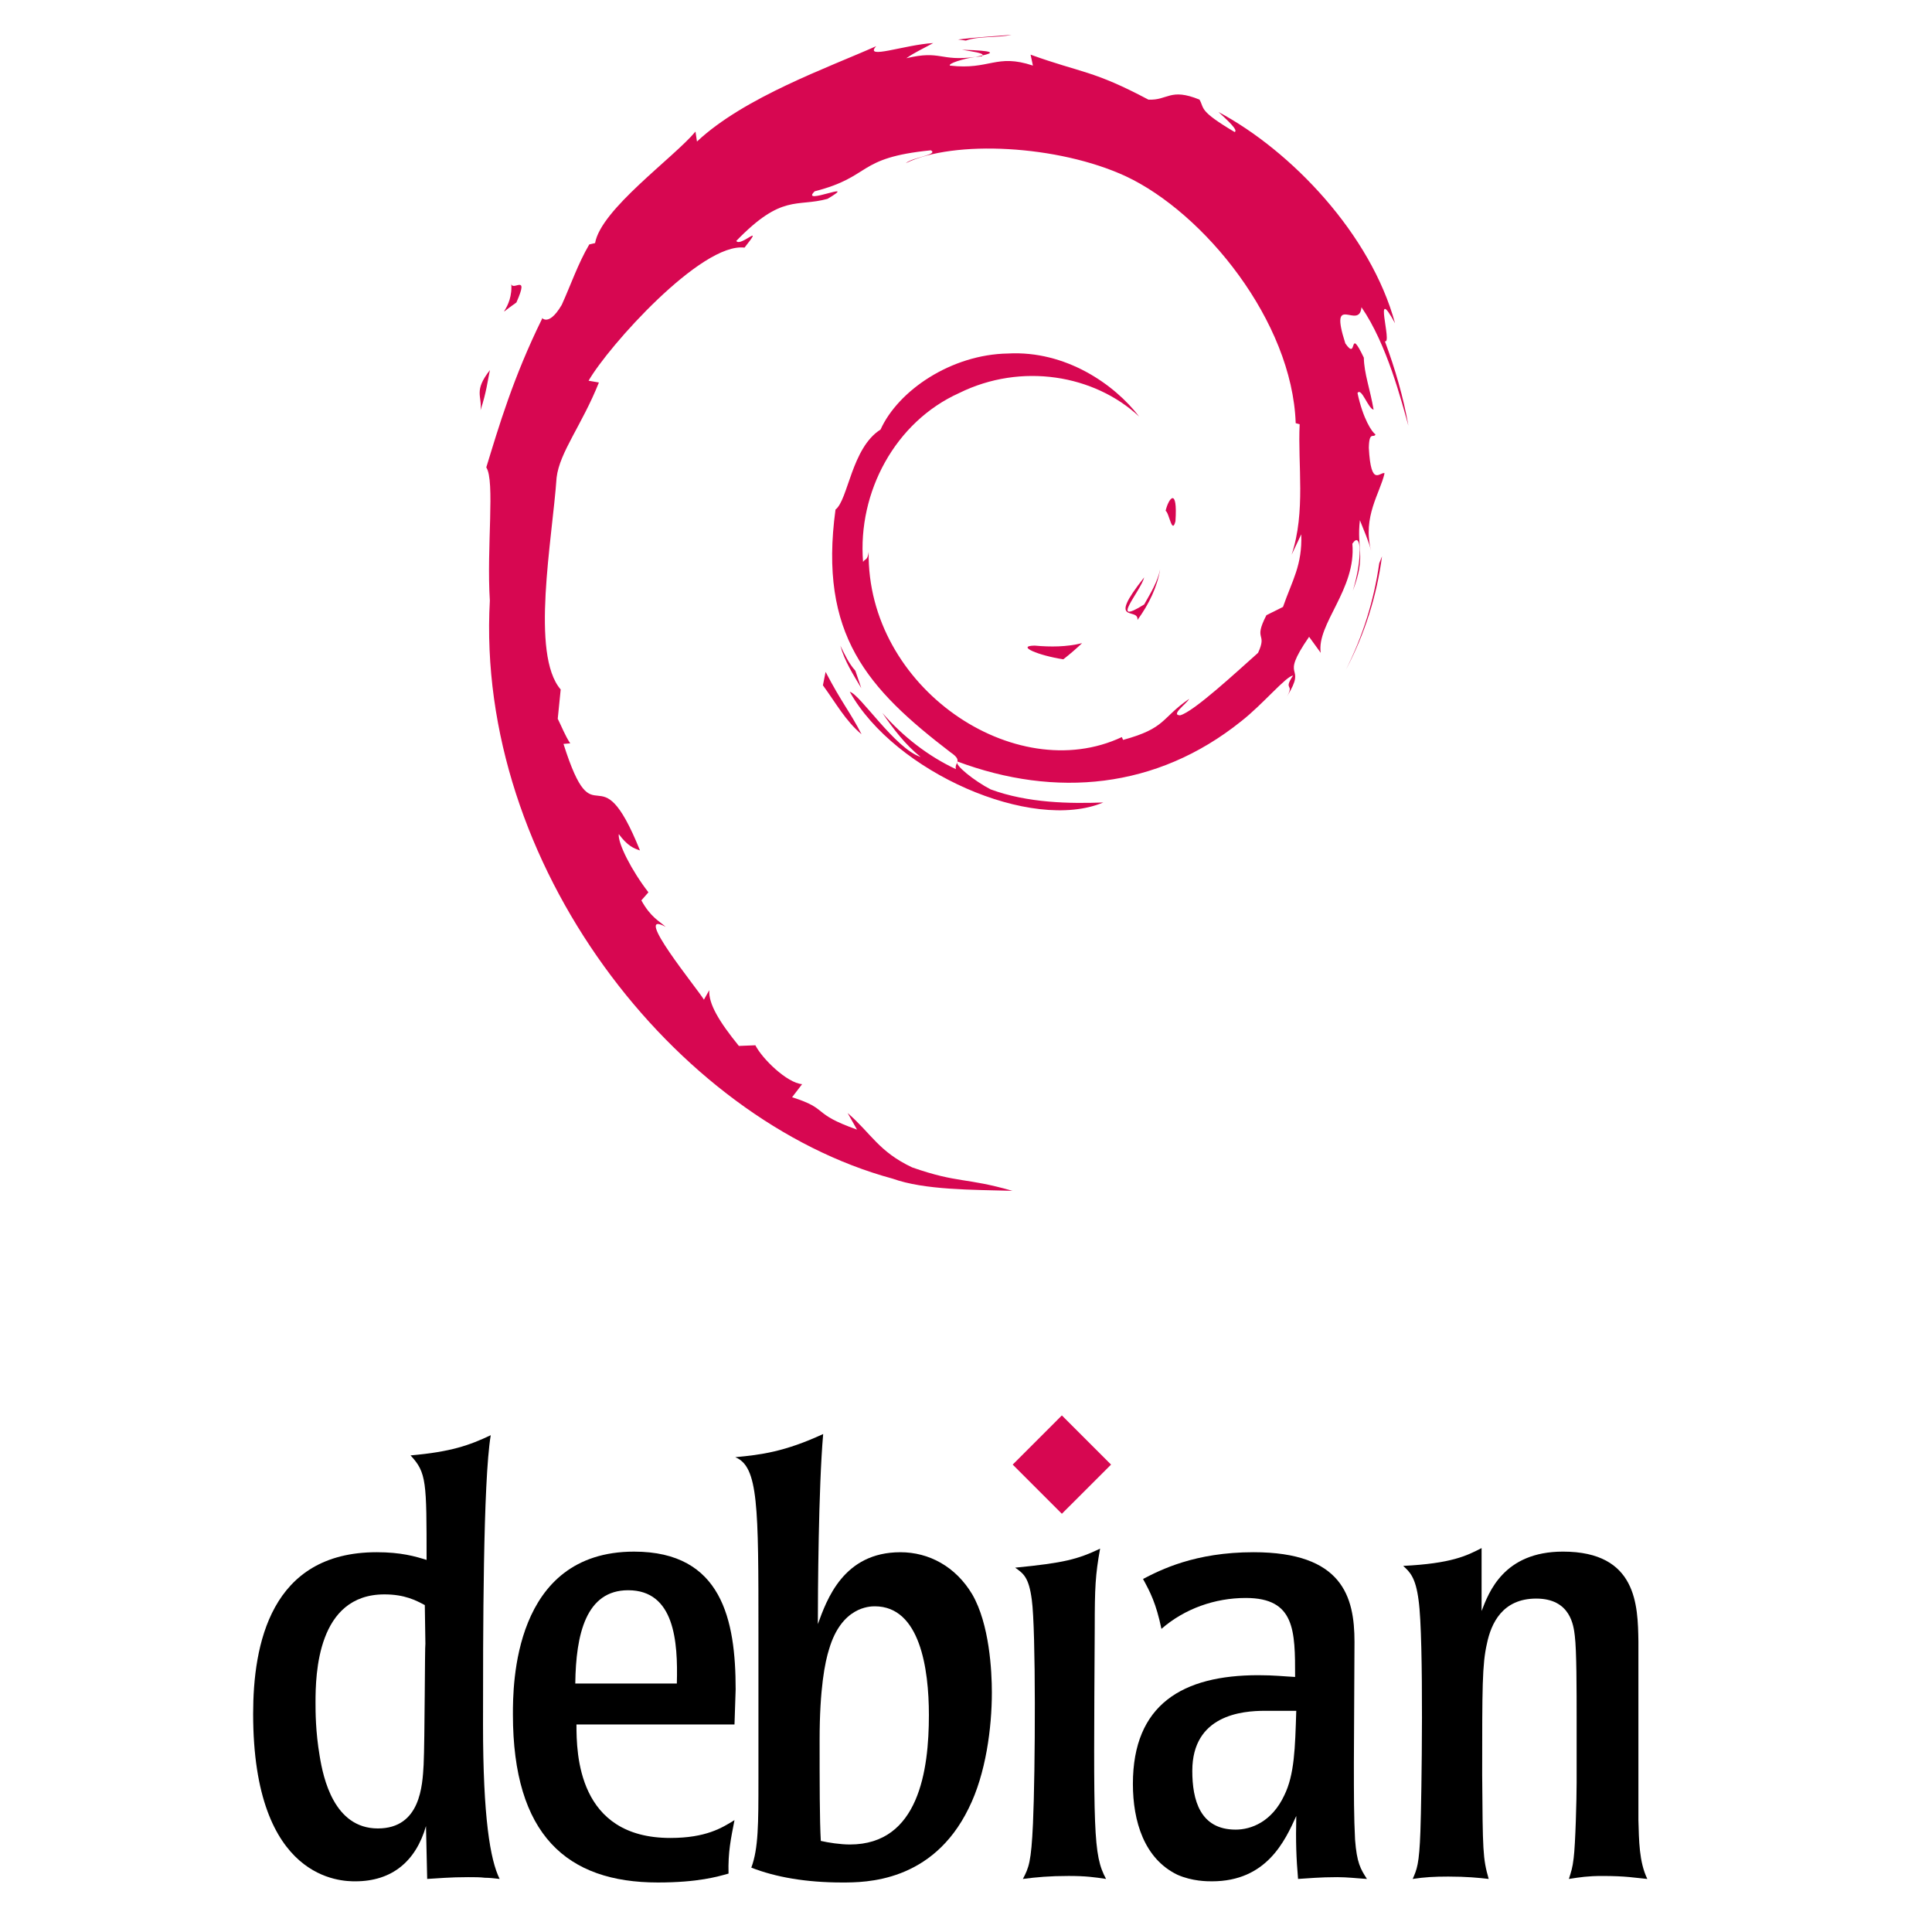
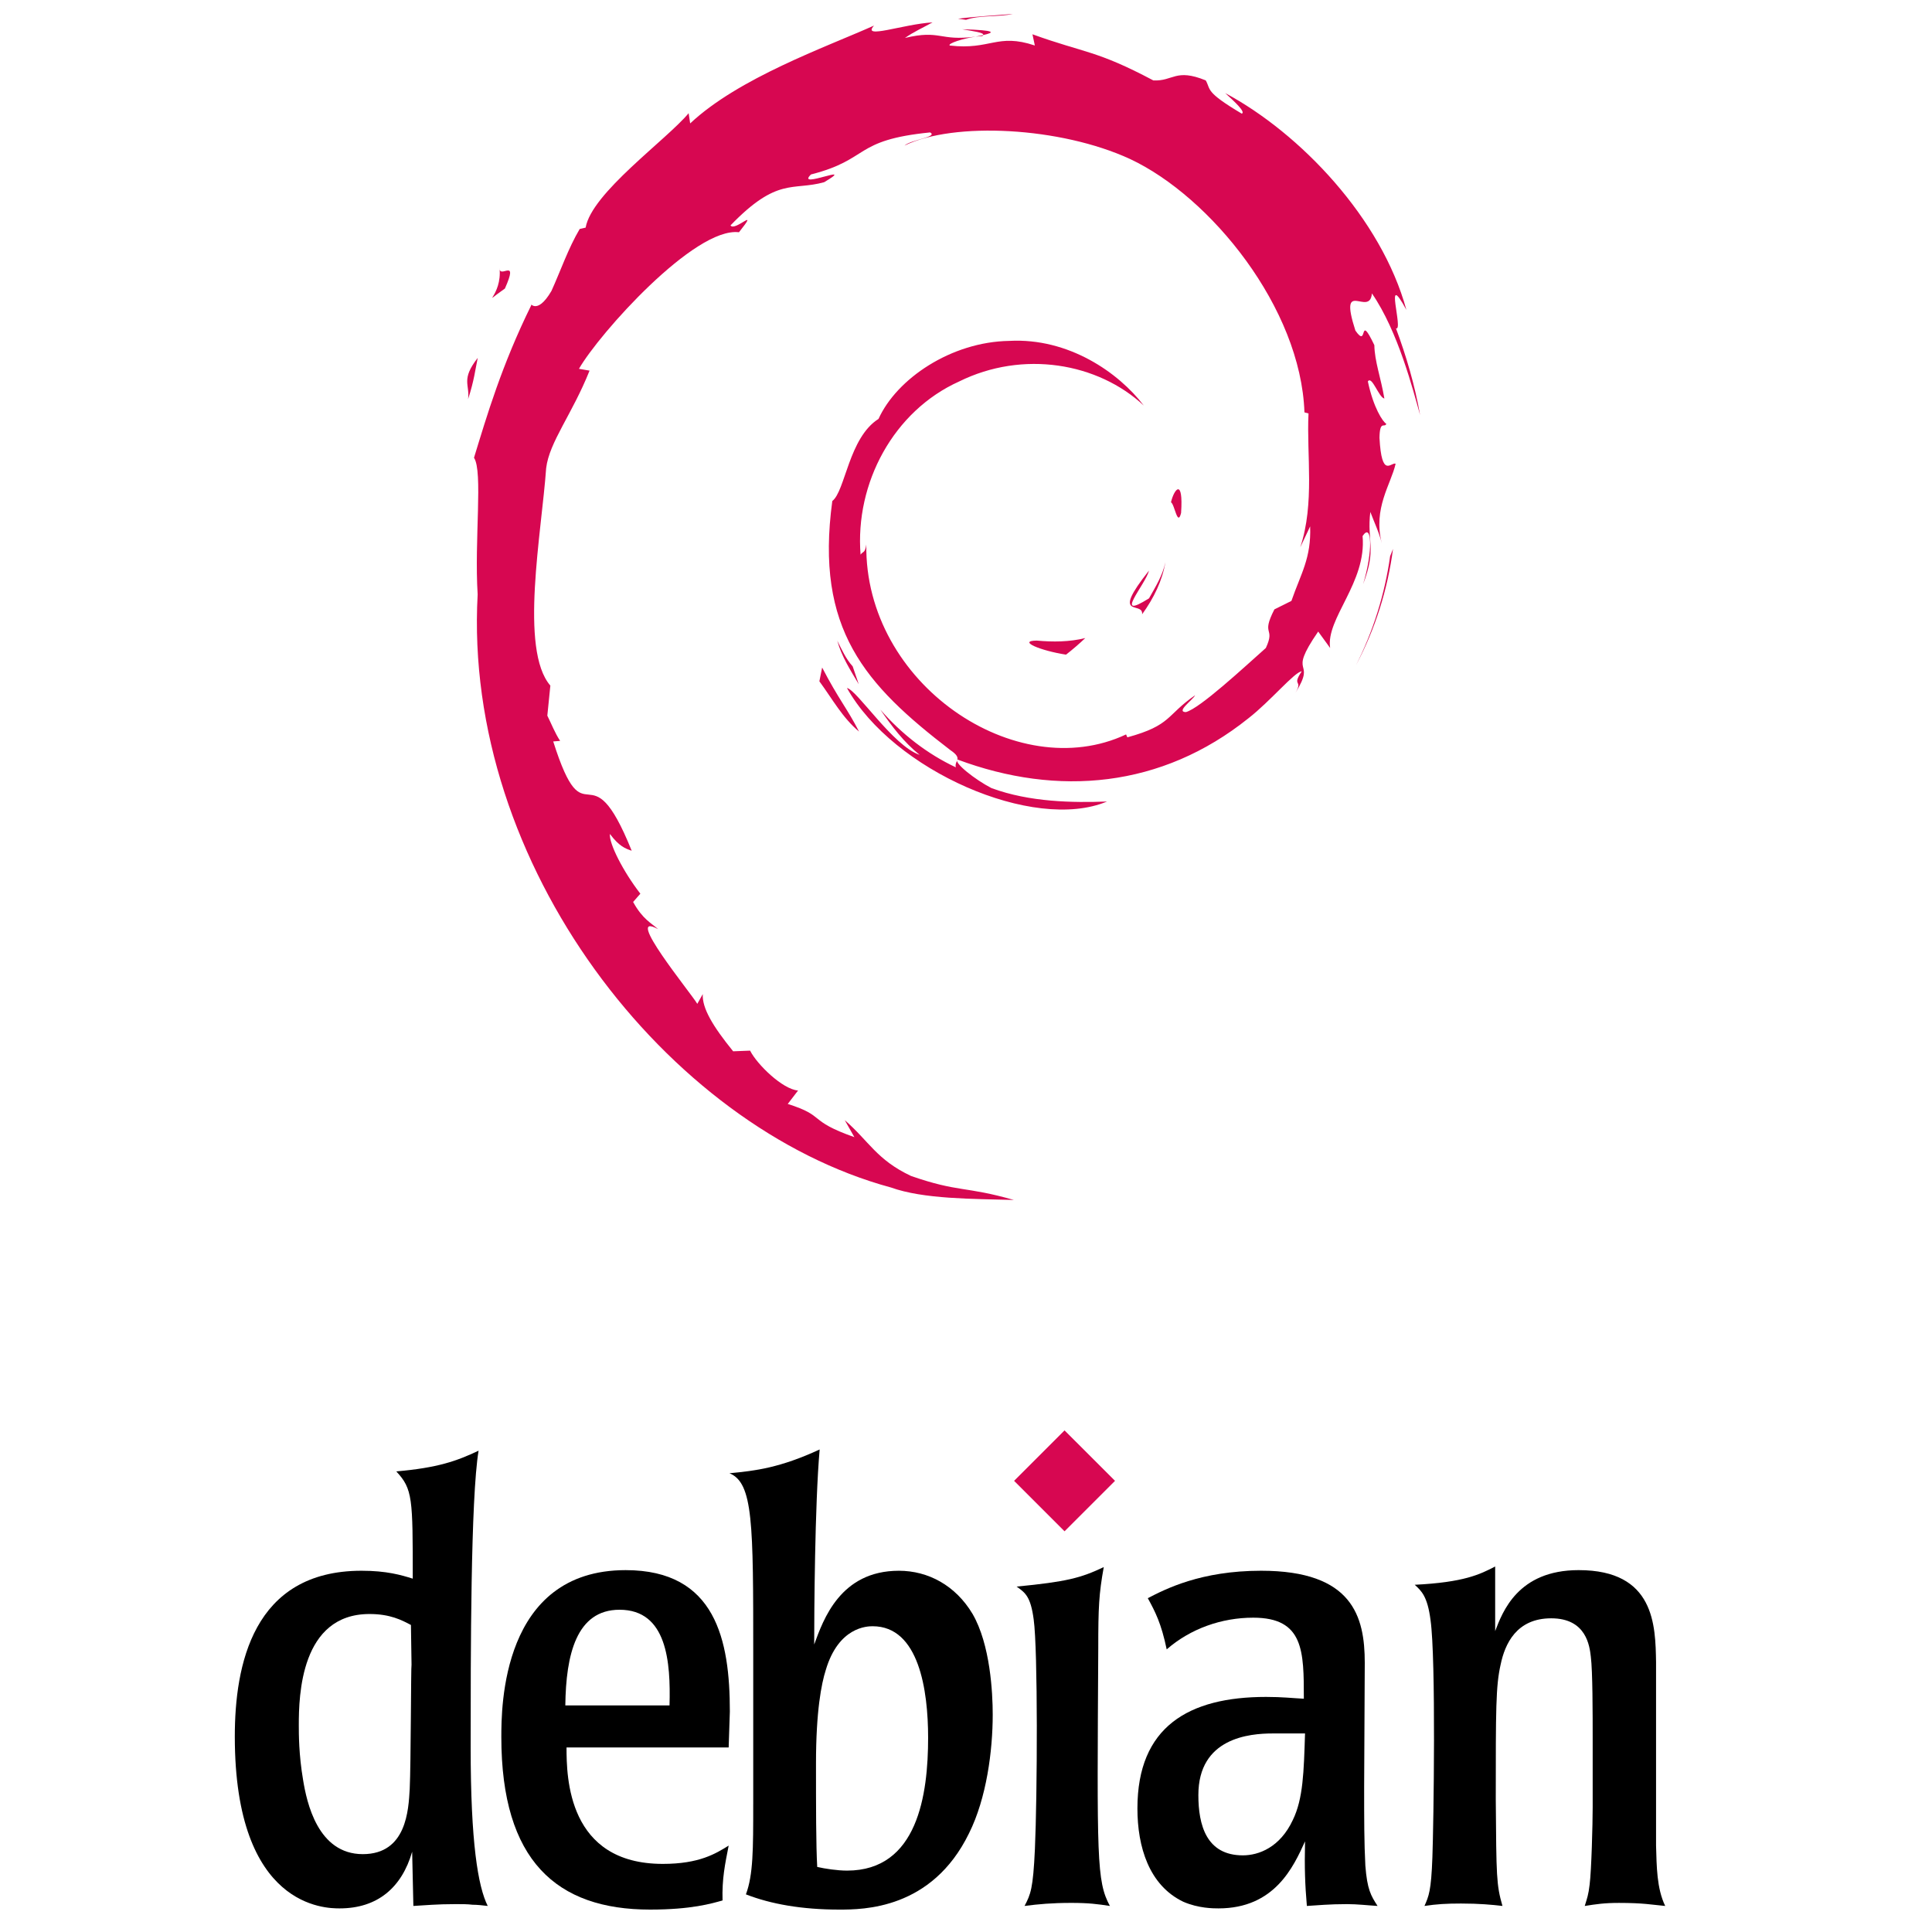
- <svg xmlns="http://www.w3.org/2000/svg" width="35.433" height="35.433" viewBox="0 0 35.433 35.433" overflow="visible" enable-background="new 0 0 108.758 144.133" xml:space="preserve" id="svg2" version="1.1" style="overflow:visible">
+ <svg xmlns="http://www.w3.org/2000/svg" width="354.331" height="354.331" viewBox="0 0 354.331 354.331" overflow="visible" enable-background="new 0 0 108.758 144.133" xml:space="preserve" id="svg2" version="1.1" style="overflow:visible">
  <defs id="defs49" />
-   <g id="Layer_1" transform="matrix(0.2351023,0,0,0.2351023,4.642586,0.6391406)">
+   <g id="Layer_1" transform="matrix(2.412098,0,0,2.412098,43.06399,2.56022)">
    <g id="g7">
      <path d="m 60.969,47.645 c -1.494,0.02 0.281,0.768 2.232,1.069 0.541,-0.422 1.027,-0.846 1.463,-1.26 -1.213,0.297 -2.449,0.304 -3.695,0.191" id="path9" style="fill:#d70751" />
      <path d="m 68.986,45.646 c 0.893,-1.229 1.541,-2.573 1.77,-3.963 -0.201,0.99 -0.736,1.845 -1.244,2.749 -2.793,1.759 -0.264,-1.044 -0.002,-2.111 -3.002,3.783 -0.414,2.268 -0.524,3.325" id="path11" style="fill:#d70751" />
      <path d="m 71.949,37.942 c 0.182,-2.691 -0.529,-1.839 -0.768,-0.814 0.278,0.146 0.499,1.898 0.768,0.814" id="path13" style="fill:#d70751" />
      <path d="m 55.301,1.163 c 0.798,0.142 1.724,0.252 1.591,0.443 0.876,-0.193 1.073,-0.367 -1.591,-0.443" id="path15" style="fill:#d70751" />
      <path d="M 56.893,1.606 56.332,1.723 56.855,1.675 56.893,1.606" id="path17" style="fill:#d70751" />
      <path d="m 81.762,38.962 c 0.09,2.416 -0.705,3.59 -1.424,5.666 l -1.293,0.643 c -1.057,2.054 0.105,1.304 -0.652,2.937 -1.652,1.467 -5.006,4.589 -6.08,4.875 -0.785,-0.017 0.531,-0.926 0.703,-1.281 -2.209,1.516 -1.773,2.276 -5.152,3.199 L 67.766,54.78 c -8.33,3.92 -19.902,-3.847 -19.75,-14.443 -0.088,0.672 -0.253,0.504 -0.437,0.774 -0.43,-5.451 2.518,-10.926 7.49,-13.165 4.863,-2.406 10.564,-1.42 14.045,1.829 -1.912,-2.506 -5.721,-5.163 -10.232,-4.917 -4.421,0.072 -8.558,2.881 -9.938,5.932 -2.264,1.425 -2.528,5.496 -3.514,6.242 -1.329,9.76 2.497,13.975 8.97,18.936 1.016,0.686 0.286,0.791 0.422,1.313 -2.15,-1.006 -4.118,-2.526 -5.738,-4.387 0.86,1.257 1.787,2.479 2.986,3.439 -2.029,-0.685 -4.738,-4.913 -5.527,-5.085 3.495,6.258 14.178,10.975 19.775,8.634 -2.59,0.096 -5.879,0.053 -8.787,-1.022 -1.225,-0.629 -2.884,-1.93 -2.587,-2.173 7.636,2.851 15.522,2.158 22.128,-3.137 1.682,-1.31 3.518,-3.537 4.049,-3.567 -0.799,1.202 0.137,0.578 -0.477,1.639 1.672,-2.701 -0.729,-1.1 1.73,-4.664 l 0.908,1.25 c -0.34,-2.244 2.785,-4.966 2.467,-8.512 0.717,-1.084 0.799,1.168 0.039,3.662 1.055,-2.767 0.279,-3.212 0.549,-5.496 0.291,0.768 0.678,1.583 0.875,2.394 -0.688,-2.675 0.703,-4.503 1.049,-6.058 -0.342,-0.15 -1.061,1.182 -1.227,-1.976 0.025,-1.372 0.383,-0.719 0.52,-1.057 -0.268,-0.155 -0.975,-1.207 -1.404,-3.224 0.309,-0.475 0.832,1.229 1.256,1.298 -0.273,-1.603 -0.742,-2.826 -0.762,-4.057 -1.24,-2.59 -0.439,0.346 -1.443,-1.112 -1.32,-4.114 1.094,-0.955 1.258,-2.823 1.998,2.895 3.137,7.385 3.662,9.244 -0.4,-2.267 -1.045,-4.464 -1.834,-6.589 0.609,0.257 -0.979,-4.663 0.791,-1.405 C 87.189,15.552 81,9.062 75.305,6.018 76,6.655 76.879,7.455 76.565,7.581 73.731,5.896 74.229,5.763 73.823,5.051 71.518,4.112 71.364,5.128 69.839,5.053 65.489,2.745 64.651,2.99 60.648,1.546 L 60.83,2.398 C 57.949,1.438 57.473,2.76 54.36,2.4 54.171,2.253 55.358,1.864 56.336,1.723 53.55,2.091 53.68,1.173 50.954,1.824 51.625,1.353 52.337,1.04 53.053,0.64 50.782,0.778 47.629,1.962 48.602,0.884 44.897,2.538 38.316,4.859 34.623,8.322 L 34.507,7.546 c -1.692,2.031 -7.379,6.066 -7.832,8.699 l -0.453,0.105 c -0.879,1.491 -1.45,3.18 -2.148,4.713 -1.151,1.963 -1.688,0.756 -1.524,1.064 -2.265,4.592 -3.392,8.45 -4.363,11.616 0.692,1.035 0.017,6.232 0.278,10.391 -1.136,20.544 14.418,40.489 31.42,45.093 2.492,0.893 6.197,0.861 9.349,0.949 -3.718,-1.064 -4.198,-0.563 -7.822,-1.826 -2.613,-1.232 -3.185,-2.637 -5.037,-4.244 l 0.733,1.295 c -3.63,-1.285 -2.111,-1.59 -5.065,-2.525 l 0.783,-1.021 c -1.177,-0.09 -3.117,-1.982 -3.647,-3.033 l -1.288,0.051 c -1.546,-1.906 -2.371,-3.283 -2.31,-4.35 l -0.416,0.742 c -0.471,-0.809 -5.691,-7.158 -2.983,-5.68 -0.503,-0.458 -1.172,-0.747 -1.897,-2.066 l 0.551,-0.629 c -1.301,-1.677 -2.398,-3.826 -2.314,-4.542 0.695,0.938 1.177,1.114 1.655,1.275 -3.291,-8.164 -3.476,-0.449 -5.967,-8.31 l 0.526,-0.042 c -0.403,-0.611 -0.65,-1.27 -0.974,-1.919 l 0.23,-2.285 c -2.368,-2.736 -0.662,-11.645 -0.319,-16.53 0.235,-1.986 1.977,-4.101 3.3,-7.418 l -0.806,-0.138 c 1.542,-2.688 8.802,-10.799 12.166,-10.383 1.629,-2.046 -0.324,-0.008 -0.643,-0.522 3.579,-3.703 4.704,-2.616 7.119,-3.283 2.603,-1.545 -2.235,0.604 -1.001,-0.589 4.503,-1.149 3.19,-2.614 9.063,-3.197 0.62,0.352 -1.437,0.544 -1.953,1.001 3.75,-1.836 11.869,-1.417 17.145,1.018 6.117,2.861 12.994,11.314 13.266,19.267 l 0.309,0.083 c -0.156,3.162 0.484,6.819 -0.627,10.177 l 0.751,-1.591" id="path19" style="fill:#d70751" />
      <path d="m 44.658,49.695 -0.211,1.047 c 0.983,1.335 1.763,2.781 3.016,3.821 -0.902,-1.759 -1.571,-2.486 -2.805,-4.868" id="path21" style="fill:#d70751" />
      <path d="m 46.979,49.605 c -0.52,-0.576 -0.826,-1.268 -1.172,-1.956 0.33,1.211 1.006,2.252 1.633,3.312 l -0.461,-1.356" id="path23" style="fill:#d70751" />
      <path d="m 88.063,40.675 -0.219,0.552 c -0.402,2.858 -1.273,5.686 -2.605,8.309 1.472,-2.767 2.421,-5.794 2.824,-8.861" id="path25" style="fill:#d70751" />
      <path d="M 55.598,0.446 C 56.607,0.077 58.08,0.243 59.154,0 57.756,0.117 56.365,0.187 54.992,0.362 l 0.606,0.084" id="path27" style="fill:#d70751" />
      <path d="m 20.127,19.308 c 0.233,2.154 -1.62,2.991 0.41,1.569 1.09,-2.454 -0.424,-0.677 -0.41,-1.569" id="path29" style="fill:#d70751" />
      <path d="m 17.739,29.282 c 0.469,-1.437 0.553,-2.299 0.732,-3.132 -1.293,1.654 -0.596,2.007 -0.732,3.132" id="path31" style="fill:#d70751" />
      <path d="m 13.437,125.506 c -0.045,0.047 -0.045,7.506 -0.138,9.453 -0.092,1.574 -0.232,4.957 -3.568,4.957 -3.429,0 -4.263,-3.939 -4.541,-5.652 -0.324,-1.9 -0.324,-3.477 -0.324,-4.17 0,-2.225 0.139,-8.436 5.375,-8.436 1.576,0 2.456,0.465 3.151,0.834 l 0.045,3.014 z M 0,130.975 c 0,13.066 6.951,13.066 7.97,13.066 2.873,0 4.727,-1.576 5.514,-4.309 l 0.093,4.123 c 0.881,-0.047 1.761,-0.139 3.197,-0.139 0.51,0 0.926,0 1.298,0.047 0.371,0 0.741,0.045 1.158,0.092 -0.741,-1.482 -1.297,-4.818 -1.297,-12.049 0,-7.043 0,-18.951 0.602,-22.566 -1.667,0.789 -3.105,1.299 -6.256,1.576 1.251,1.344 1.251,2.039 1.251,8.154 -0.879,-0.277 -1.992,-0.602 -3.892,-0.602 C 1.344,118.369 0,125.598 0,130.975" id="path33" />
      <path d="m 25.13,128.609 c 0.047,-3.846 0.835,-7.275 4.124,-7.275 3.615,0 3.891,3.984 3.799,7.275 H 25.13 z m 12.51,0.465 c 0,-5.422 -1.065,-10.752 -7.923,-10.752 -9.452,0 -9.452,10.475 -9.452,12.697 0,9.406 4.216,13.113 11.306,13.113 3.149,0 4.68,-0.461 5.514,-0.695 -0.046,-1.668 0.185,-2.734 0.465,-4.17 -0.975,0.604 -2.226,1.391 -5.006,1.391 -7.229,0 -7.322,-6.582 -7.322,-8.852 H 37.55 l 0.09,-2.732" id="path35" />
      <path d="m 52.715,131.066 c 0,4.309 -0.787,10.102 -6.162,10.102 -0.742,0 -1.668,-0.141 -2.27,-0.279 -0.093,-1.668 -0.093,-4.541 -0.093,-7.877 0,-3.986 0.416,-6.068 0.742,-7.09 0.972,-3.289 3.15,-3.334 3.566,-3.334 3.522,0 4.217,4.865 4.217,8.478 z m -13.298,5.051 c 0,3.43 0,5.375 -0.556,6.857 1.9,0.742 4.262,1.158 7.09,1.158 1.807,0 7.043,0 9.869,-5.791 1.344,-2.688 1.807,-6.303 1.807,-9.037 0,-1.668 -0.186,-5.328 -1.529,-7.646 -1.296,-2.176 -3.382,-3.289 -5.605,-3.289 -4.449,0 -5.746,3.707 -6.44,5.607 0,-2.363 0.045,-10.611 0.415,-14.828 -3.011,1.391 -4.866,1.621 -6.857,1.807 1.807,0.74 1.807,3.801 1.807,13.764 v 11.398" id="path37" />
      <path d="m 66.535,143.855 c -0.928,-0.139 -1.578,-0.232 -2.922,-0.232 -1.48,0 -2.502,0.094 -3.566,0.232 0.463,-0.881 0.648,-1.299 0.787,-4.309 0.186,-4.125 0.232,-15.154 -0.092,-17.471 -0.232,-1.762 -0.648,-2.039 -1.297,-2.502 3.799,-0.371 4.865,-0.648 6.625,-1.482 -0.369,2.037 -0.418,3.059 -0.418,6.162 -0.091,15.989 -0.138,17.702 0.883,19.602" id="path39" />
      <path d="m 81.373,130.74 c -0.092,2.92 -0.139,4.959 -0.928,6.58 -0.973,2.086 -2.594,2.688 -3.799,2.688 -2.783,0 -3.383,-2.316 -3.383,-4.586 0,-4.355 3.893,-4.682 5.652,-4.682 h 2.458 z m -12.744,5.701 c 0,2.92 0.881,5.838 3.477,7.09 1.158,0.51 2.316,0.51 2.688,0.51 4.264,0 5.699,-3.152 6.58,-5.098 -0.047,2.039 0,3.289 0.139,4.912 0.834,-0.047 1.668,-0.139 3.059,-0.139 0.787,0 1.529,0.092 2.316,0.139 -0.51,-0.787 -0.787,-1.252 -0.928,-3.059 -0.092,-1.76 -0.092,-3.521 -0.092,-5.977 l 0.047,-9.453 c 0,-3.523 -0.928,-6.998 -7.879,-6.998 -4.586,0 -7.273,1.391 -8.617,2.086 0.557,1.02 1.02,1.898 1.436,3.893 1.809,-1.576 4.172,-2.41 6.58,-2.41 3.848,0 3.848,2.549 3.848,6.162 -0.881,-0.045 -1.623,-0.137 -2.875,-0.137 -5.887,10e-4 -9.779,2.268 -9.779,8.479" id="path41" />
      <path d="m 108.063,139.268 c 0.047,1.576 0.047,3.244 0.695,4.588 -1.021,-0.092 -1.623,-0.232 -3.521,-0.232 -1.113,0 -1.715,0.094 -2.596,0.232 0.184,-0.602 0.279,-0.834 0.371,-1.623 0.139,-1.064 0.232,-4.633 0.232,-5.885 v -5.004 c 0,-2.178 0,-5.33 -0.141,-6.441 -0.092,-0.787 -0.322,-2.918 -3.012,-2.918 -2.641,0 -3.521,1.945 -3.846,3.521 -0.369,1.621 -0.369,3.383 -0.369,10.24 0.045,5.932 0.045,6.486 0.508,8.109 -0.787,-0.092 -1.76,-0.184 -3.15,-0.184 -1.113,0 -1.854,0.045 -2.779,0.184 0.324,-0.742 0.51,-1.113 0.602,-3.707 0.094,-2.549 0.279,-15.061 -0.141,-18.025 -0.23,-1.809 -0.695,-2.225 -1.203,-2.688 3.754,-0.186 4.957,-0.789 6.117,-1.389 v 4.91 c 0.555,-1.438 1.713,-4.635 6.348,-4.635 5.793,0 5.838,4.217 5.885,6.996 v 13.951" id="path43" />
      <path d="m 66.926,111.533 -3.838,3.836 -3.836,-3.836 3.836,-3.836 3.838,3.836" id="path45" style="fill:#d70751" />
    </g>
  </g>
</svg>
